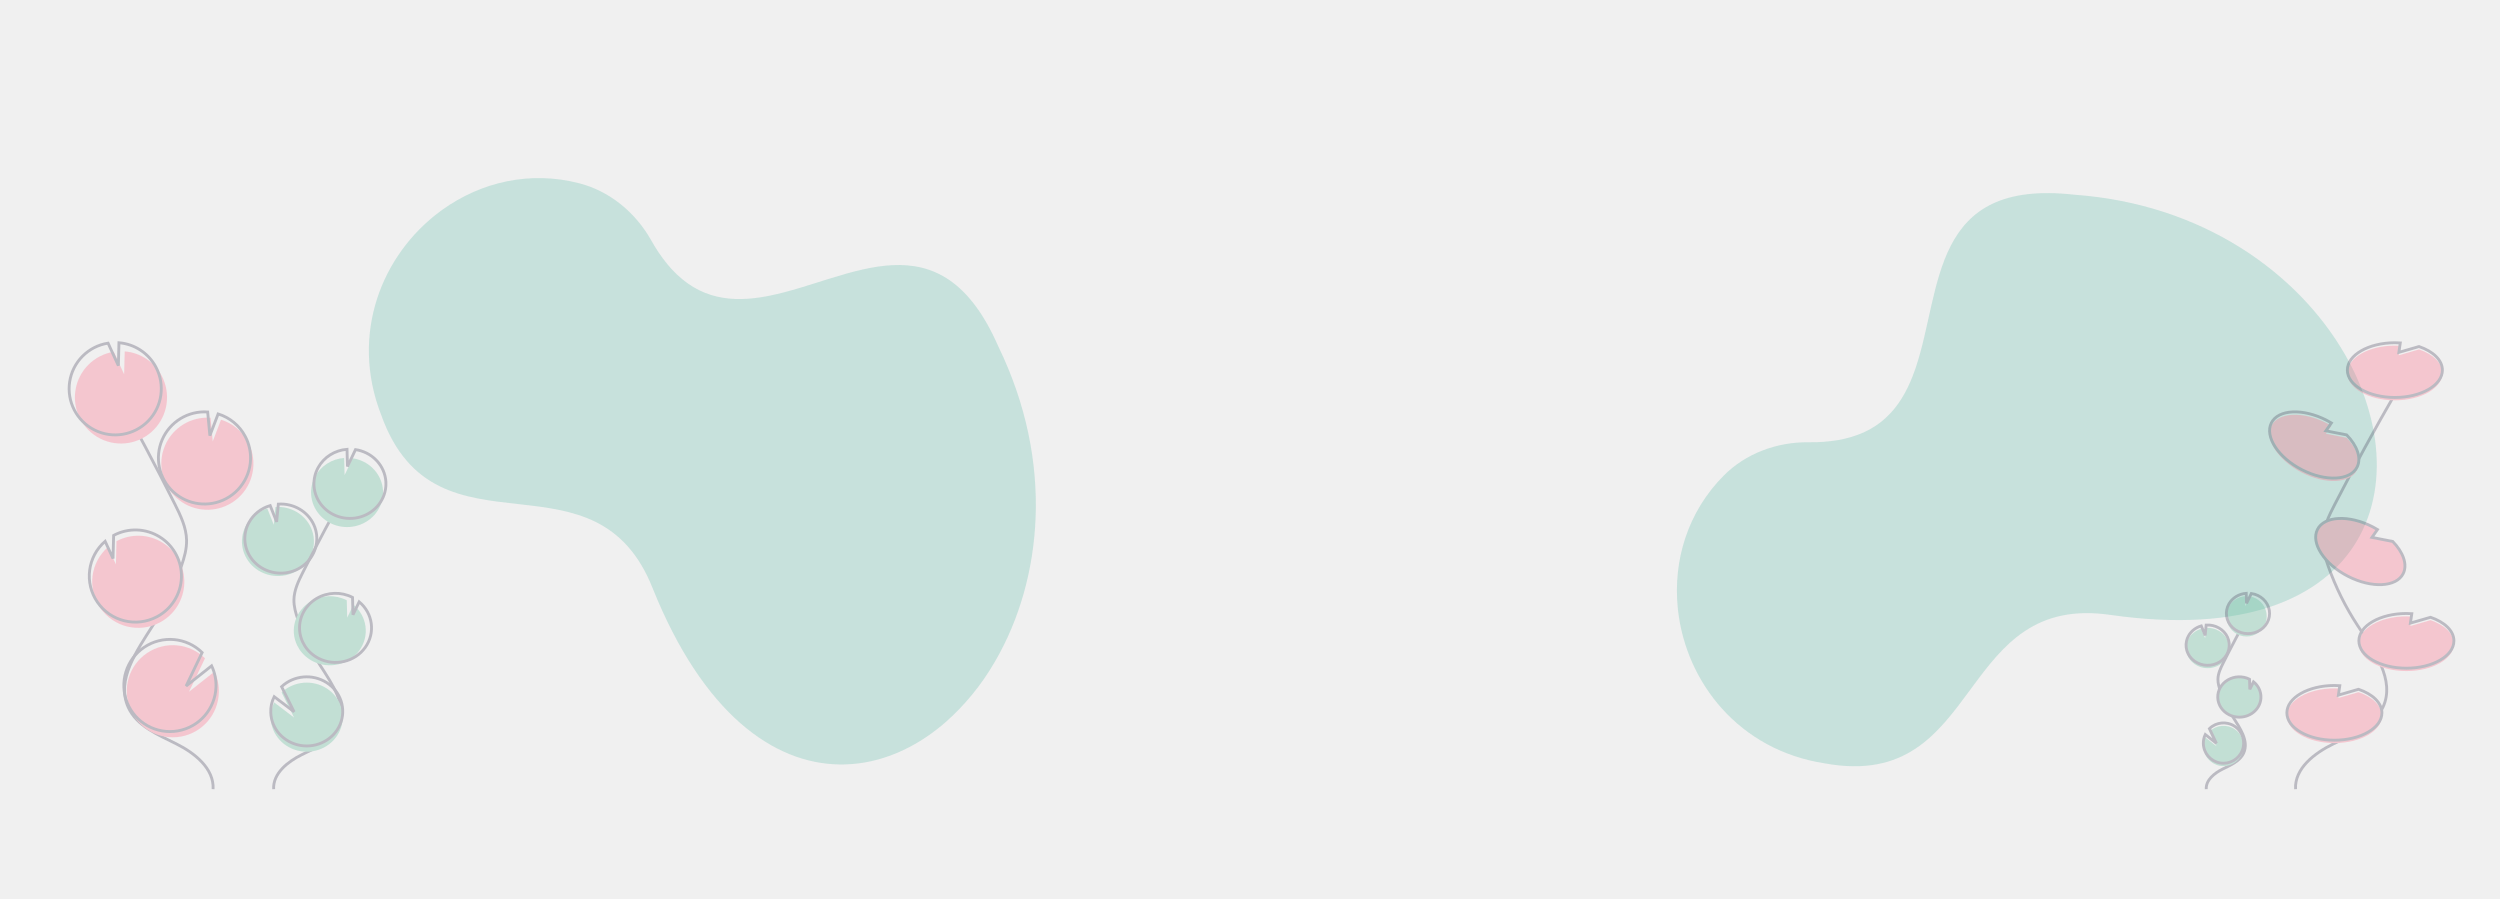
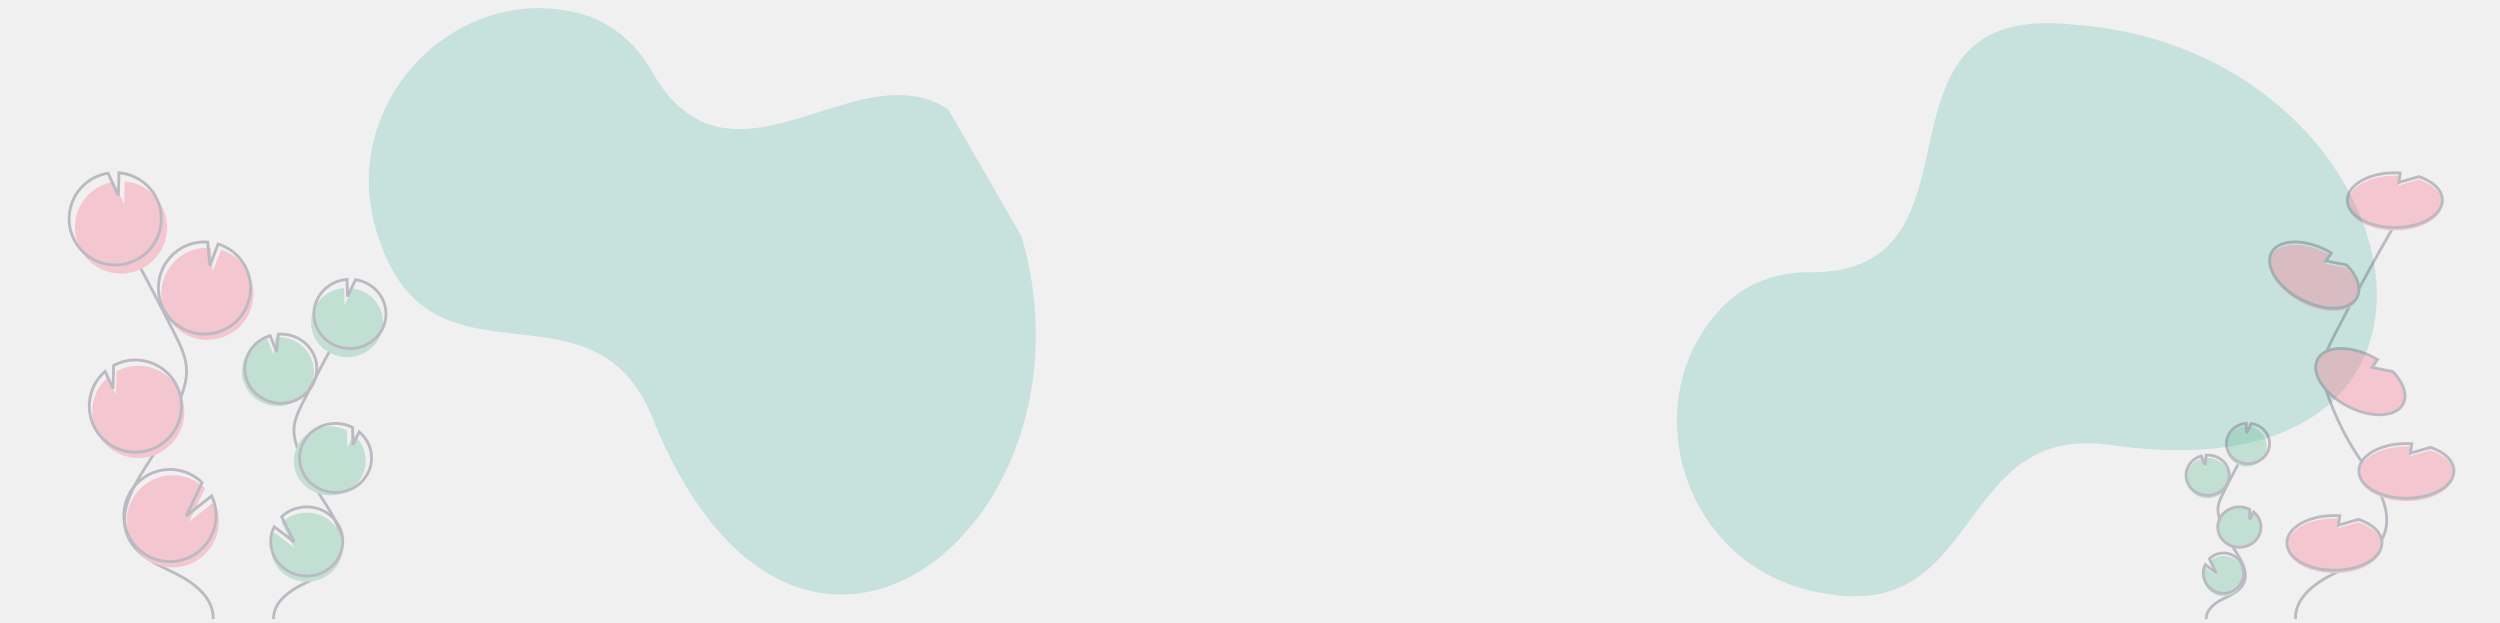
- <svg xmlns="http://www.w3.org/2000/svg" width="868px" height="312px" viewBox="0 0 868 312" version="1.1">
+ <svg xmlns="http://www.w3.org/2000/svg" xmlns:xlink="http://www.w3.org/1999/xlink" width="868px" height="216px" viewBox="0 0 868 216" version="1.1">
+   <defs>
+     <rect id="path-1" x="0" y="0.957" width="868" height="214" rx="24" />
+   </defs>
  <g id="UI" stroke="none" stroke-width="1" fill="none" fill-rule="evenodd">
-     <g id="Team-member-Individual" transform="translate(-507, -122)">
-       <g id="Group-2" transform="translate(507, 122.0432)">
-         <rect id="Rectangle" opacity="0.75" x="0" y="59.957" width="868" height="214" rx="24" />
-         <path d="M819.263,186.103 C818.978,186.637 818.68,187.162 818.373,187.683 C806.591,207.648 779.183,220.047 732.96,213.485 C706.716,209.581 695.539,223.899 684.716,238.564 C684.531,238.817 684.346,239.07 684.158,239.323 C672.824,254.702 661.603,270.123 633.546,264.997 C603.802,260.422 585.446,236.932 582.605,211.853 C582.571,211.548 582.539,211.24 582.511,210.935 C580.915,194.675 585.847,177.839 598.429,165.129 C606.028,157.453 616.826,153.376 627.972,153.504 C631.327,153.565 634.682,153.323 637.992,152.782 C638.722,152.657 639.431,152.519 640.121,152.364 C654.32,149.208 660.863,139.824 664.876,128.374 C664.97,128.102 665.064,127.831 665.155,127.556 C674.37,100.248 670.109,61.919 720.203,67.558 C765.031,70.772 797.928,94.948 814.065,122.842 C814.225,123.122 814.385,123.403 814.542,123.684 C818.977,131.423 822.142,139.789 823.922,148.479 C824.023,148.967 824.114,149.455 824.198,149.943 C826.481,162.897 824.985,175.488 819.263,186.103 Z" id="Path" fill-opacity="0.2" fill="#23A68F" fill-rule="nonzero" />
-         <path d="M368.263,175.103 C367.978,175.637 367.68,176.162 367.373,176.683 C355.591,196.648 328.183,209.047 281.96,202.485 C255.716,198.581 244.539,212.899 233.716,227.564 C233.531,227.817 233.346,228.07 233.158,228.323 C221.824,243.702 210.603,259.123 182.546,253.997 C152.802,249.422 134.446,225.932 131.605,200.853 C131.571,200.548 131.539,200.24 131.511,199.935 C129.915,183.675 134.847,166.839 147.429,154.129 C155.028,146.453 165.826,142.376 176.972,142.504 C180.327,142.565 183.682,142.323 186.992,141.782 C187.722,141.657 188.431,141.519 189.121,141.364 C203.32,138.208 209.863,128.824 213.876,117.374 C213.97,117.102 214.064,116.831 214.155,116.556 C223.37,89.248 219.109,50.919 269.203,56.558 C314.031,59.772 346.928,83.948 363.065,111.842 C363.225,112.122 363.385,112.403 363.542,112.684 C367.977,120.423 371.142,128.789 372.922,137.479 C373.023,137.967 373.114,138.455 373.198,138.943 C375.481,151.897 373.985,164.488 368.263,175.103 Z" id="Path" fill-opacity="0.2" fill="#23A68F" fill-rule="nonzero" transform="translate(252.7205, 155.5) rotate(60) translate(-252.7205, -155.5) " />
-         <g id="Group" opacity="0.3" transform="translate(759, 205.9568)">
-           <path d="M3.977,25.179 C6.788,26.576 10.237,26.163 12.58,24.15 C14.923,22.136 15.648,18.961 14.388,16.231 C13.128,13.5 10.158,11.811 6.981,12.017 L6.626,15.609 L5.282,12.313 C3.389,12.857 1.806,14.079 0.879,15.713 C0.551,16.285 0.311,16.897 0.167,17.531 C-0.535,20.589 1.02,23.71 3.977,25.179 L3.977,25.179 Z" id="Path" fill="#57B894" fill-rule="nonzero" />
-           <path d="M7.007,68 C6.839,64.824 9.825,62.457 12.645,61.044 C15.465,59.631 18.714,58.311 20.014,55.414 C21.883,51.252 18.686,46.737 16.244,42.89 C14.432,40.034 12.962,36.972 11.864,33.767 C11.424,32.481 11.041,31.149 11.068,29.789 C11.107,27.831 11.988,26.003 12.862,24.255 C15.773,18.432 18.819,12.68 22,7" id="Path" stroke="#3F3D56" />
-           <path d="M3.977,24.179 C6.788,25.576 10.237,25.163 12.58,23.15 C14.923,21.136 15.648,17.961 14.388,15.231 C13.128,12.5 10.158,10.811 6.981,11.017 L6.626,14.609 L5.282,11.313 C3.389,11.857 1.806,13.079 0.879,14.713 C0.551,15.285 0.311,15.897 0.167,16.531 C-0.535,19.589 1.02,22.71 3.977,24.179 Z" id="Path" stroke="#3F3D56" />
-           <path d="M14.82,4.696 C15.938,2.586 18.054,1.193 20.431,1 L20.521,4.479 L22.084,1.06 C25.092,1.532 27.45,3.898 27.917,6.913 C28.384,9.927 26.852,12.897 24.128,14.261 C21.404,15.624 18.113,15.067 15.988,12.883 C13.862,10.699 13.39,7.389 14.82,4.696 L14.82,4.696 Z" id="Path" fill="#57B894" fill-rule="nonzero" />
-           <path d="M14.878,3.696 C16.077,1.586 18.343,0.193 20.89,0 L20.987,3.479 L22.661,0.06 C25.884,0.532 28.411,2.898 28.911,5.913 C29.411,8.927 27.77,11.897 24.852,13.261 C21.933,14.624 18.407,14.067 16.13,11.883 C13.853,9.699 13.346,6.389 14.878,3.696 Z" id="Path" stroke="#3F3D56" />
-           <path d="M14.986,42.181 C18.351,43.85 22.522,42.898 24.681,39.966 C26.84,37.035 26.299,33.058 23.424,30.723 L22.138,33.344 L22.041,29.832 C22.035,29.829 22.029,29.826 22.023,29.823 C19.658,28.646 16.8,28.737 14.526,30.062 C12.252,31.387 10.91,33.745 11.005,36.245 C11.1,38.746 12.618,41.009 14.986,42.181 L14.986,42.181 Z" id="Path" fill="#57B894" fill-rule="nonzero" />
-           <path d="M14.982,42.18 C18.348,43.85 22.521,42.898 24.68,39.966 C26.84,37.034 26.299,33.056 23.423,30.721 L22.137,33.342 L22.04,29.83 C22.034,29.826 22.028,29.823 22.022,29.821 C19.656,28.645 16.798,28.738 14.526,30.063 C12.253,31.388 10.911,33.745 11.005,36.245 C11.099,38.744 12.615,41.007 14.982,42.18 L14.982,42.18 Z" id="Path" stroke="#3F3D56" />
-           <path d="M6.004,53.233 C6.115,56.541 8.527,59.319 11.786,59.893 C15.046,60.467 18.262,58.68 19.495,55.609 C20.728,52.537 19.642,49.022 16.891,47.182 C14.141,45.342 10.477,45.68 8.109,47.992 L10.54,53.08 L6.669,50.014 C6.192,51.018 5.965,52.122 6.004,53.233 Z" id="Path" fill="#57B894" fill-rule="nonzero" />
-           <path d="M6.004,52.233 C6.115,55.541 8.527,58.319 11.786,58.893 C15.046,59.467 18.262,57.68 19.495,54.609 C20.728,51.537 19.642,48.022 16.891,46.182 C14.141,44.342 10.477,44.68 8.109,46.992 L10.54,52.08 L6.669,49.014 C6.192,50.018 5.965,51.122 6.004,52.233 Z" id="Path" stroke="#3F3D56" />
+     <g id="Team-member-Individual" transform="translate(-507, -181)">
+       <g id="Path-+-Path-+-Group-+-Group-+-Group-+-Group-Mask" transform="translate(507, 181.0432)">
+         <mask id="mask-2" fill="white">
+           <use xlink:href="#path-1" />
+         </mask>
+         <g id="Mask" opacity="0.75" />
+         <path d="M819.263,127.103 C818.978,127.637 818.68,128.162 818.373,128.683 C806.591,148.648 779.183,161.047 732.96,154.485 C706.716,150.581 695.539,164.899 684.716,179.564 C684.531,179.817 684.346,180.07 684.158,180.323 C672.824,195.702 661.603,211.123 633.546,205.997 C603.802,201.422 585.446,177.932 582.605,152.853 C582.571,152.548 582.539,152.24 582.511,151.935 C580.915,135.675 585.847,118.839 598.429,106.129 C606.028,98.453 616.826,94.376 627.972,94.504 C631.327,94.565 634.682,94.323 637.992,93.782 C638.722,93.657 639.431,93.519 640.121,93.364 C654.32,90.208 660.863,80.824 664.876,69.374 C664.97,69.102 665.064,68.831 665.155,68.556 C674.37,41.248 670.109,2.919 720.203,8.558 C765.031,11.772 797.928,35.948 814.065,63.842 C814.225,64.122 814.385,64.403 814.542,64.684 C818.977,72.423 822.142,80.789 823.922,89.479 C824.023,89.967 824.114,90.455 824.198,90.943 C826.481,103.897 824.985,116.488 819.263,127.103 Z" id="Path" fill-opacity="0.2" fill="#23A68F" fill-rule="nonzero" mask="url(#mask-2)" />
+         <path d="M368.263,116.103 C367.978,116.637 367.68,117.162 367.373,117.683 C355.591,137.648 328.183,150.047 281.96,143.485 C255.716,139.581 244.539,153.899 233.716,168.564 C233.531,168.817 233.346,169.07 233.158,169.323 C221.824,184.702 210.603,200.123 182.546,194.997 C152.802,190.422 134.446,166.932 131.605,141.853 C131.571,141.548 131.539,141.24 131.511,140.935 C129.915,124.675 134.847,107.839 147.429,95.129 C155.028,87.453 165.826,83.376 176.972,83.504 C180.327,83.565 183.682,83.323 186.992,82.782 C187.722,82.657 188.431,82.519 189.121,82.364 C203.32,79.208 209.863,69.824 213.876,58.374 C213.97,58.102 214.064,57.831 214.155,57.556 C223.37,30.248 219.109,-8.081 269.203,-2.442 C314.031,0.772 346.928,24.948 363.065,52.842 C363.225,53.122 363.385,53.403 363.542,53.684 C367.977,61.423 371.142,69.789 372.922,78.479 C373.023,78.967 373.114,79.455 373.198,79.943 C375.481,92.897 373.985,105.488 368.263,116.103 Z" id="Path" fill-opacity="0.2" fill="#23A68F" fill-rule="nonzero" mask="url(#mask-2)" transform="translate(252.7205, 96.5) rotate(60) translate(-252.7205, -96.5) " />
+         <g id="Group" opacity="0.3" mask="url(#mask-2)">
+           <g transform="translate(759, 146.9568)" id="Path">
+             <path d="M3.977,25.179 C6.788,26.576 10.237,26.163 12.58,24.15 C14.923,22.136 15.648,18.961 14.388,16.231 C13.128,13.5 10.158,11.811 6.981,12.017 L6.626,15.609 L5.282,12.313 C3.389,12.857 1.806,14.079 0.879,15.713 C0.551,16.285 0.311,16.897 0.167,17.531 C-0.535,20.589 1.02,23.71 3.977,25.179 L3.977,25.179 Z" stroke="none" fill="#57B894" fill-rule="nonzero" />
+             <path d="M7.007,68 C6.839,64.824 9.825,62.457 12.645,61.044 C15.465,59.631 18.714,58.311 20.014,55.414 C21.883,51.252 18.686,46.737 16.244,42.89 C14.432,40.034 12.962,36.972 11.864,33.767 C11.424,32.481 11.041,31.149 11.068,29.789 C11.107,27.831 11.988,26.003 12.862,24.255 C15.773,18.432 18.819,12.68 22,7" stroke="#3F3D56" stroke-width="1" fill="none" />
+             <path d="M3.977,24.179 C6.788,25.576 10.237,25.163 12.58,23.15 C14.923,21.136 15.648,17.961 14.388,15.231 C13.128,12.5 10.158,10.811 6.981,11.017 L6.626,14.609 L5.282,11.313 C3.389,11.857 1.806,13.079 0.879,14.713 C0.551,15.285 0.311,15.897 0.167,16.531 C-0.535,19.589 1.02,22.71 3.977,24.179 Z" stroke="#3F3D56" stroke-width="1" fill="none" />
+             <path d="M14.82,4.696 C15.938,2.586 18.054,1.193 20.431,1 L20.521,4.479 L22.084,1.06 C25.092,1.532 27.45,3.898 27.917,6.913 C28.384,9.927 26.852,12.897 24.128,14.261 C21.404,15.624 18.113,15.067 15.988,12.883 C13.862,10.699 13.39,7.389 14.82,4.696 L14.82,4.696 Z" stroke="none" fill="#57B894" fill-rule="nonzero" />
+             <path d="M14.878,3.696 C16.077,1.586 18.343,0.193 20.89,0 L20.987,3.479 L22.661,0.06 C25.884,0.532 28.411,2.898 28.911,5.913 C29.411,8.927 27.77,11.897 24.852,13.261 C21.933,14.624 18.407,14.067 16.13,11.883 C13.853,9.699 13.346,6.389 14.878,3.696 Z" stroke="#3F3D56" stroke-width="1" fill="none" />
+             <path d="M14.986,42.181 C18.351,43.85 22.522,42.898 24.681,39.966 C26.84,37.035 26.299,33.058 23.424,30.723 L22.138,33.344 L22.041,29.832 C22.035,29.829 22.029,29.826 22.023,29.823 C19.658,28.646 16.8,28.737 14.526,30.062 C12.252,31.387 10.91,33.745 11.005,36.245 C11.1,38.746 12.618,41.009 14.986,42.181 L14.986,42.181 Z" stroke="none" fill="#57B894" fill-rule="nonzero" />
+             <path d="M14.982,42.18 C18.348,43.85 22.521,42.898 24.68,39.966 C26.84,37.034 26.299,33.056 23.423,30.721 L22.137,33.342 L22.04,29.83 C22.034,29.826 22.028,29.823 22.022,29.821 C19.656,28.645 16.798,28.738 14.526,30.063 C12.253,31.388 10.911,33.745 11.005,36.245 C11.099,38.744 12.615,41.007 14.982,42.18 L14.982,42.18 Z" stroke="#3F3D56" stroke-width="1" fill="none" />
+             <path d="M6.004,53.233 C6.115,56.541 8.527,59.319 11.786,59.893 C15.046,60.467 18.262,58.68 19.495,55.609 C20.728,52.537 19.642,49.022 16.891,47.182 C14.141,45.342 10.477,45.68 8.109,47.992 L10.54,53.08 L6.669,50.014 C6.192,51.018 5.965,52.122 6.004,53.233 Z" stroke="none" fill="#57B894" fill-rule="nonzero" />
+             <path d="M6.004,52.233 C6.115,55.541 8.527,58.319 11.786,58.893 C15.046,59.467 18.262,57.68 19.495,54.609 C20.728,51.537 19.642,48.022 16.891,46.182 C14.141,44.342 10.477,44.68 8.109,46.992 L10.54,52.08 L6.669,49.014 C6.192,50.018 5.965,51.122 6.004,52.233 Z" stroke="#3F3D56" stroke-width="1" fill="none" />
+           </g>
        </g>
-         <g id="Group" opacity="0.3" transform="translate(24, 118.9568)">
-           <path d="M55.516,56.122 C49.519,59.316 42.16,58.373 37.162,53.771 C32.164,49.168 30.618,41.91 33.306,35.67 C35.994,29.429 42.329,25.567 49.107,26.039 L49.864,34.249 L52.732,26.715 C56.769,27.958 60.148,30.753 62.125,34.486 C62.825,35.793 63.336,37.193 63.643,38.643 C65.142,45.631 61.825,52.766 55.516,56.122 Z" id="Path" fill="#FF6584" fill-rule="nonzero" />
-           <path d="M49.985,155 C50.365,147.815 43.596,142.459 37.204,139.263 C30.812,136.066 23.448,133.08 20.501,126.528 C16.265,117.11 23.512,106.898 29.047,98.193 C33.153,91.733 36.486,84.805 38.975,77.554 C39.972,74.646 40.841,71.632 40.779,68.556 C40.69,64.126 38.695,59.991 36.714,56.036 C30.115,42.862 23.21,29.85 16,17" id="Path" stroke="#3F3D56" />
-           <path d="M54.516,54.122 C48.519,57.316 41.16,56.373 36.162,51.771 C31.164,47.168 29.618,39.91 32.306,33.67 C34.994,27.429 41.329,23.567 48.107,24.039 L48.864,32.249 L51.732,24.715 C55.769,25.958 59.148,28.753 61.125,32.486 C61.825,33.793 62.336,35.193 62.643,36.643 C64.142,43.631 60.825,50.766 54.516,54.122 L54.516,54.122 Z" id="Path" stroke="#3F3D56" />
-           <path d="M32.127,11.447 C29.569,6.625 24.735,3.44 19.301,3 L19.094,10.951 L15.523,3.138 C8.648,4.217 3.257,9.625 2.19,16.514 C1.123,23.404 4.624,30.194 10.85,33.31 C17.076,36.426 24.598,35.152 29.456,30.16 C34.314,25.168 35.394,17.603 32.127,11.447 L32.127,11.447 Z" id="Path" fill="#FF6584" fill-rule="nonzero" />
-           <path d="M30.127,8.447 C27.569,3.625 22.735,0.44 17.301,0 L17.094,7.951 L13.523,0.138 C6.648,1.217 1.257,6.625 0.19,13.514 C-0.877,20.404 2.624,27.194 8.85,30.31 C15.076,33.426 22.598,32.152 27.456,27.16 C32.314,22.168 33.394,14.603 30.127,8.447 L30.127,8.447 Z" id="Path" stroke="#3F3D56" />
-           <path d="M31.504,97.127 C24.323,100.944 15.422,98.766 10.815,92.064 C6.208,85.363 7.362,76.271 13.498,70.934 L16.241,76.926 L16.448,68.898 C16.46,68.89 16.473,68.883 16.486,68.877 C21.533,66.19 27.63,66.4 32.479,69.43 C37.328,72.459 40.191,77.846 39.99,83.56 C39.789,89.274 36.554,94.446 31.504,97.127 L31.504,97.127 Z" id="Path" fill="#FF6584" fill-rule="nonzero" />
-           <path d="M30.505,95.127 C23.325,98.944 14.422,96.766 9.815,90.064 C5.208,83.362 6.362,74.27 12.498,68.933 L15.242,74.925 L15.449,66.896 C15.461,66.888 15.474,66.881 15.487,66.875 C20.534,64.189 26.63,64.401 31.479,67.43 C36.327,70.459 39.191,75.846 38.99,81.56 C38.789,87.273 35.555,92.445 30.505,95.127 L30.505,95.127 Z" id="Path" stroke="#3F3D56" />
-           <path d="M51.99,121.533 C51.738,129.094 46.225,135.444 38.774,136.756 C31.324,138.068 23.974,133.982 21.154,126.962 C18.335,119.942 20.818,111.907 27.105,107.701 C33.393,103.495 41.767,104.268 47.179,109.554 L41.622,121.182 L50.472,114.175 C51.56,116.471 52.081,118.994 51.99,121.533 Z" id="Path" fill="#FF6584" fill-rule="nonzero" />
-           <path d="M50.99,119.533 C50.738,127.094 45.225,133.444 37.774,134.756 C30.324,136.068 22.974,131.982 20.154,124.962 C17.335,117.942 19.818,109.907 26.105,105.701 C32.393,101.495 40.767,102.268 46.179,107.554 L40.622,119.182 L49.472,112.175 C50.56,114.471 51.081,116.994 50.99,119.533 L50.99,119.533 Z" id="Path" stroke="#3F3D56" />
+         <g id="Group" opacity="0.3" mask="url(#mask-2)">
+           <g transform="translate(24, 59.95676)" id="Path">
+             <path d="M55.516,56.122 C49.519,59.316 42.16,58.373 37.162,53.771 C32.164,49.168 30.618,41.91 33.306,35.67 C35.994,29.429 42.329,25.567 49.107,26.039 L49.864,34.249 L52.732,26.715 C56.769,27.958 60.148,30.753 62.125,34.486 C62.825,35.793 63.336,37.193 63.643,38.643 C65.142,45.631 61.825,52.766 55.516,56.122 Z" stroke="none" fill="#FF6584" fill-rule="nonzero" />
+             <path d="M49.985,155 C50.365,147.815 43.596,142.459 37.204,139.263 C30.812,136.066 23.448,133.08 20.501,126.528 C16.265,117.11 23.512,106.898 29.047,98.193 C33.153,91.733 36.486,84.805 38.975,77.554 C39.972,74.646 40.841,71.632 40.779,68.556 C40.69,64.126 38.695,59.991 36.714,56.036 C30.115,42.862 23.21,29.85 16,17" stroke="#3F3D56" stroke-width="1" fill="none" />
+             <path d="M54.516,54.122 C48.519,57.316 41.16,56.373 36.162,51.771 C31.164,47.168 29.618,39.91 32.306,33.67 C34.994,27.429 41.329,23.567 48.107,24.039 L48.864,32.249 L51.732,24.715 C55.769,25.958 59.148,28.753 61.125,32.486 C61.825,33.793 62.336,35.193 62.643,36.643 C64.142,43.631 60.825,50.766 54.516,54.122 L54.516,54.122 Z" stroke="#3F3D56" stroke-width="1" fill="none" />
+             <path d="M32.127,11.447 C29.569,6.625 24.735,3.44 19.301,3 L19.094,10.951 L15.523,3.138 C8.648,4.217 3.257,9.625 2.19,16.514 C1.123,23.404 4.624,30.194 10.85,33.31 C17.076,36.426 24.598,35.152 29.456,30.16 C34.314,25.168 35.394,17.603 32.127,11.447 L32.127,11.447 Z" stroke="none" fill="#FF6584" fill-rule="nonzero" />
+             <path d="M30.127,8.447 C27.569,3.625 22.735,0.44 17.301,0 L17.094,7.951 L13.523,0.138 C6.648,1.217 1.257,6.625 0.19,13.514 C-0.877,20.404 2.624,27.194 8.85,30.31 C15.076,33.426 22.598,32.152 27.456,27.16 C32.314,22.168 33.394,14.603 30.127,8.447 L30.127,8.447 Z" stroke="#3F3D56" stroke-width="1" fill="none" />
+             <path d="M31.504,97.127 C24.323,100.944 15.422,98.766 10.815,92.064 C6.208,85.363 7.362,76.271 13.498,70.934 L16.241,76.926 L16.448,68.898 C16.46,68.89 16.473,68.883 16.486,68.877 C21.533,66.19 27.63,66.4 32.479,69.43 C37.328,72.459 40.191,77.846 39.99,83.56 C39.789,89.274 36.554,94.446 31.504,97.127 L31.504,97.127 Z" stroke="none" fill="#FF6584" fill-rule="nonzero" />
+             <path d="M30.505,95.127 C23.325,98.944 14.422,96.766 9.815,90.064 C5.208,83.362 6.362,74.27 12.498,68.933 L15.242,74.925 L15.449,66.896 C15.461,66.888 15.474,66.881 15.487,66.875 C20.534,64.189 26.63,64.401 31.479,67.43 C36.327,70.459 39.191,75.846 38.99,81.56 C38.789,87.273 35.555,92.445 30.505,95.127 L30.505,95.127 Z" stroke="#3F3D56" stroke-width="1" fill="none" />
+             <path d="M51.99,121.533 C51.738,129.094 46.225,135.444 38.774,136.756 C31.324,138.068 23.974,133.982 21.154,126.962 C18.335,119.942 20.818,111.907 27.105,107.701 C33.393,103.495 41.767,104.268 47.179,109.554 L41.622,121.182 L50.472,114.175 C51.56,116.471 52.081,118.994 51.99,121.533 Z" stroke="none" fill="#FF6584" fill-rule="nonzero" />
+             <path d="M50.99,119.533 C50.738,127.094 45.225,133.444 37.774,134.756 C30.324,136.068 22.974,131.982 20.154,124.962 C17.335,117.942 19.818,109.907 26.105,105.701 C32.393,101.495 40.767,102.268 46.179,107.554 L40.622,119.182 L49.472,112.175 C50.56,114.471 51.081,116.994 50.99,119.533 L50.99,119.533 Z" stroke="#3F3D56" stroke-width="1" fill="none" />
+           </g>
        </g>
-         <g id="Group" opacity="0.3" transform="translate(84, 155.9568)">
-           <path d="M6.628,42.592 C11.313,44.987 17.062,44.28 20.967,40.828 C24.872,37.376 26.08,31.933 23.98,27.252 C21.88,22.572 16.93,19.676 11.635,20.029 L11.044,26.187 L8.803,20.536 C5.649,21.468 3.01,23.565 1.465,26.365 C0.918,27.345 0.519,28.394 0.279,29.482 C-0.892,34.723 1.7,40.075 6.628,42.592 L6.628,42.592 Z" id="Path" fill="#57B894" fill-rule="nonzero" />
-           <path d="M11.012,118 C10.721,112.533 15.897,108.458 20.785,106.026 C25.673,103.594 31.304,101.322 33.558,96.336 C36.798,89.171 31.255,81.4 27.023,74.777 C23.883,69.862 21.334,64.591 19.431,59.074 C18.668,56.861 18.004,54.568 18.051,52.227 C18.119,48.857 19.645,45.71 21.16,42.701 C26.206,32.678 31.486,22.777 37,13" id="Path" stroke="#3F3D56" />
-           <path d="M7.628,41.592 C12.313,43.987 18.062,43.28 21.967,39.828 C25.872,36.376 27.08,30.933 24.98,26.252 C22.88,21.572 17.93,18.676 12.635,19.029 L12.044,25.187 L9.803,19.536 C6.649,20.468 4.01,22.565 2.465,25.365 C1.918,26.345 1.519,27.394 1.279,28.482 C0.108,33.723 2.7,39.075 7.628,41.592 L7.628,41.592 Z" id="Path" stroke="#3F3D56" />
-           <path d="M25.463,9.335 C27.461,5.719 31.239,3.33 35.483,3 L35.645,8.963 L38.435,3.103 C43.807,3.913 48.018,7.969 48.852,13.136 C49.685,18.303 46.95,23.395 42.086,25.732 C37.222,28.069 31.345,27.114 27.55,23.37 C23.754,19.626 22.911,13.952 25.463,9.335 L25.463,9.335 Z" id="Path" fill="#57B894" fill-rule="nonzero" />
-           <path d="M26.463,6.335 C28.461,2.719 32.239,0.33 36.483,0 L36.645,5.963 L39.435,0.103 C44.807,0.913 49.018,4.969 49.852,10.136 C50.685,15.303 47.95,20.395 43.086,22.732 C38.222,25.069 32.345,24.114 28.55,20.37 C24.754,16.626 23.911,10.952 26.463,6.335 L26.463,6.335 Z" id="Path" stroke="#3F3D56" />
-           <path d="M24.633,73.595 C30.244,76.458 37.2,74.824 40.8,69.797 C44.4,64.771 43.498,57.951 38.704,53.947 L36.56,58.442 L36.398,52.42 C36.388,52.414 36.378,52.409 36.368,52.404 C32.425,50.392 27.663,50.552 23.875,52.824 C20.088,55.096 17.851,59.135 18.008,63.419 C18.164,67.703 20.689,71.582 24.633,73.595 L24.633,73.595 Z" id="Path" fill="#57B894" fill-rule="nonzero" />
-           <path d="M26.633,72.595 C32.244,75.458 39.2,73.824 42.8,68.797 C46.4,63.771 45.498,56.951 40.704,52.947 L38.56,57.442 L38.398,51.42 C38.388,51.414 38.378,51.409 38.368,51.404 C34.425,49.392 29.663,49.552 25.875,51.824 C22.088,54.096 19.851,58.135 20.008,62.419 C20.164,66.703 22.689,70.582 26.633,72.595 L26.633,72.595 Z" id="Path" stroke="#3F3D56" />
-           <path d="M10.008,93.4 C10.205,99.07 14.512,103.833 20.332,104.817 C26.153,105.801 31.896,102.737 34.098,97.472 C36.301,92.207 34.361,86.18 29.449,83.026 C24.537,79.871 17.994,80.451 13.766,84.415 L18.108,93.137 L11.194,87.881 C10.344,89.603 9.937,91.496 10.008,93.4 L10.008,93.4 Z" id="Path" fill="#57B894" fill-rule="nonzero" />
-           <path d="M10.008,91.4 C10.205,97.07 14.512,101.833 20.332,102.817 C26.153,103.801 31.896,100.737 34.098,95.472 C36.301,90.207 34.361,84.18 29.449,81.026 C24.537,77.871 17.994,78.451 13.766,82.415 L18.108,91.137 L11.194,85.881 C10.344,87.603 9.937,89.496 10.008,91.4 L10.008,91.4 Z" id="Path" stroke="#3F3D56" />
+         <g id="Group" opacity="0.3" mask="url(#mask-2)">
+           <g transform="translate(84, 96.95677)" id="Path">
+             <path d="M6.628,42.592 C11.313,44.987 17.062,44.28 20.967,40.828 C24.872,37.376 26.08,31.933 23.98,27.252 C21.88,22.572 16.93,19.676 11.635,20.029 L11.044,26.187 L8.803,20.536 C5.649,21.468 3.01,23.565 1.465,26.365 C0.918,27.345 0.519,28.394 0.279,29.482 C-0.892,34.723 1.7,40.075 6.628,42.592 L6.628,42.592 Z" stroke="none" fill="#57B894" fill-rule="nonzero" />
+             <path d="M11.012,118 C10.721,112.533 15.897,108.458 20.785,106.026 C25.673,103.594 31.304,101.322 33.558,96.336 C36.798,89.171 31.255,81.4 27.023,74.777 C23.883,69.862 21.334,64.591 19.431,59.074 C18.668,56.861 18.004,54.568 18.051,52.227 C18.119,48.857 19.645,45.71 21.16,42.701 C26.206,32.678 31.486,22.777 37,13" stroke="#3F3D56" stroke-width="1" fill="none" />
+             <path d="M7.628,41.592 C12.313,43.987 18.062,43.28 21.967,39.828 C25.872,36.376 27.08,30.933 24.98,26.252 C22.88,21.572 17.93,18.676 12.635,19.029 L12.044,25.187 L9.803,19.536 C6.649,20.468 4.01,22.565 2.465,25.365 C1.918,26.345 1.519,27.394 1.279,28.482 C0.108,33.723 2.7,39.075 7.628,41.592 L7.628,41.592 Z" stroke="#3F3D56" stroke-width="1" fill="none" />
+             <path d="M25.463,9.335 C27.461,5.719 31.239,3.33 35.483,3 L35.645,8.963 L38.435,3.103 C43.807,3.913 48.018,7.969 48.852,13.136 C49.685,18.303 46.95,23.395 42.086,25.732 C37.222,28.069 31.345,27.114 27.55,23.37 C23.754,19.626 22.911,13.952 25.463,9.335 L25.463,9.335 Z" stroke="none" fill="#57B894" fill-rule="nonzero" />
+             <path d="M26.463,6.335 C28.461,2.719 32.239,0.33 36.483,0 L36.645,5.963 L39.435,0.103 C44.807,0.913 49.018,4.969 49.852,10.136 C50.685,15.303 47.95,20.395 43.086,22.732 C38.222,25.069 32.345,24.114 28.55,20.37 C24.754,16.626 23.911,10.952 26.463,6.335 L26.463,6.335 Z" stroke="#3F3D56" stroke-width="1" fill="none" />
+             <path d="M24.633,73.595 C30.244,76.458 37.2,74.824 40.8,69.797 C44.4,64.771 43.498,57.951 38.704,53.947 L36.56,58.442 L36.398,52.42 C36.388,52.414 36.378,52.409 36.368,52.404 C32.425,50.392 27.663,50.552 23.875,52.824 C20.088,55.096 17.851,59.135 18.008,63.419 C18.164,67.703 20.689,71.582 24.633,73.595 L24.633,73.595 Z" stroke="none" fill="#57B894" fill-rule="nonzero" />
+             <path d="M26.633,72.595 C32.244,75.458 39.2,73.824 42.8,68.797 C46.4,63.771 45.498,56.951 40.704,52.947 L38.56,57.442 L38.398,51.42 C38.388,51.414 38.378,51.409 38.368,51.404 C34.425,49.392 29.663,49.552 25.875,51.824 C22.088,54.096 19.851,58.135 20.008,62.419 C20.164,66.703 22.689,70.582 26.633,72.595 L26.633,72.595 Z" stroke="#3F3D56" stroke-width="1" fill="none" />
+             <path d="M10.008,93.4 C10.205,99.07 14.512,103.833 20.332,104.817 C26.153,105.801 31.896,102.737 34.098,97.472 C36.301,92.207 34.361,86.18 29.449,83.026 C24.537,79.871 17.994,80.451 13.766,84.415 L18.108,93.137 L11.194,87.881 C10.344,89.603 9.937,91.496 10.008,93.4 L10.008,93.4 Z" stroke="none" fill="#57B894" fill-rule="nonzero" />
+             <path d="M10.008,91.4 C10.205,97.07 14.512,101.833 20.332,102.817 C26.153,103.801 31.896,100.737 34.098,95.472 C36.301,90.207 34.361,84.18 29.449,81.026 C24.537,77.871 17.994,78.451 13.766,82.415 L18.108,91.137 L11.194,85.881 C10.344,87.603 9.937,89.496 10.008,91.4 L10.008,91.4 Z" stroke="#3F3D56" stroke-width="1" fill="none" />
+           </g>
        </g>
-         <g id="Group" opacity="0.3" transform="translate(788, 118.9568)">
-           <path d="M9.016,155 C8.625,147.815 15.592,142.459 22.172,139.263 C28.752,136.066 36.332,133.08 39.367,126.528 C43.728,117.111 36.267,106.898 30.569,98.193 C26.342,91.733 22.912,84.805 20.35,77.554 C19.323,74.646 18.428,71.632 18.492,68.556 C18.584,64.126 20.638,59.991 22.677,56.036 C29.47,42.862 36.578,29.85 44,17" id="Path" stroke="#3F3D56" />
-           <path d="M51.884,2.318 L44.889,4.343 L45.375,1.063 C44.759,1.023 44.134,1 43.5,1 C34.387,1 27,5.253 27,10.5 C27,15.747 34.387,20 43.5,20 C52.613,20 60,15.747 60,10.5 C60,7.016 56.741,3.972 51.884,2.318 Z" id="Path" fill="#FF6584" fill-rule="nonzero" />
-           <path d="M51.884,1.318 L44.889,3.343 L45.375,0.063 C44.759,0.023 44.134,0 43.5,0 C34.387,0 27,4.253 27,9.5 C27,14.747 34.387,19 43.5,19 C52.613,19 60,14.747 60,9.5 C60,6.016 56.741,2.972 51.884,1.318 Z" id="Path" stroke="#3F3D56" />
-           <path d="M30.884,121.318 L23.889,123.343 L24.375,120.063 C23.759,120.023 23.134,120 22.5,120 C13.387,120 6,124.253 6,129.5 C6,134.747 13.387,139 22.5,139 C31.613,139 39,134.747 39,129.5 C39,126.016 35.741,122.972 30.884,121.318 Z" id="Path" fill="#FF6584" fill-rule="nonzero" />
-           <path d="M30.884,120.318 L23.889,122.343 L24.375,119.063 C23.759,119.023 23.134,119 22.5,119 C13.387,119 6,123.253 6,128.5 C6,133.747 13.387,138 22.5,138 C31.613,138 39,133.747 39,128.5 C39,125.016 35.741,121.972 30.884,120.318 Z" id="Path" stroke="#3F3D56" />
-           <path d="M55.884,96.318 L48.889,98.343 L49.375,95.063 C48.759,95.023 48.134,95 47.5,95 C38.387,95 31,99.253 31,104.5 C31,109.747 38.387,114 47.5,114 C56.613,114 64,109.747 64,104.5 C64,101.016 60.741,97.972 55.884,96.318 Z" id="Path" fill="#FF6584" fill-rule="nonzero" />
-           <path d="M55.884,95.318 L48.889,97.343 L49.375,94.063 C48.759,94.023 48.134,94 47.5,94 C38.387,94 31,98.253 31,103.5 C31,108.747 38.387,113 47.5,113 C56.613,113 64,108.747 64,103.5 C64,100.016 60.741,96.972 55.884,95.318 Z" id="Path" stroke="#3F3D56" />
-           <path d="M26.763,33.001 L19.536,31.583 L21.457,28.846 C20.919,28.524 20.366,28.214 19.793,27.919 C11.57,23.691 2.981,24.105 0.61,28.844 C-1.76,33.582 2.984,40.852 11.207,45.081 C19.431,49.309 28.019,48.895 30.39,44.157 C31.964,41.01 30.399,36.748 26.763,33.001 Z" id="Path" fill="#FF6584" fill-rule="nonzero" />
-           <path d="M26.763,32.001 L19.536,30.583 L21.457,27.846 C20.919,27.524 20.366,27.214 19.793,26.919 C11.57,22.691 2.981,23.105 0.61,27.843 C-1.76,32.582 2.984,39.852 11.207,44.081 C19.431,48.309 28.019,47.895 30.39,43.156 C31.964,40.01 30.399,35.748 26.763,32.001 Z" id="Path" stroke="#3F3D56" />
-           <path d="M42.763,69.001 L35.536,67.583 L37.457,64.846 C36.919,64.524 36.366,64.214 35.793,63.919 C27.57,59.691 18.981,60.105 16.61,64.844 C14.24,69.582 18.984,76.852 27.207,81.081 C35.431,85.309 44.019,84.895 46.39,80.157 C47.964,77.01 46.399,72.748 42.763,69.001 Z" id="Path" fill="#FF6584" fill-rule="nonzero" />
-           <path d="M42.763,69.001 L35.536,67.583 L37.457,64.846 C36.919,64.524 36.366,64.214 35.793,63.919 C27.57,59.691 18.981,60.105 16.61,64.843 C14.24,69.582 18.984,76.852 27.207,81.081 C35.431,85.309 44.019,84.895 46.39,80.156 C47.964,77.01 46.399,72.748 42.763,69.001 Z" id="Path" stroke="#3F3D56" />
+         <g id="Group" opacity="0.3" mask="url(#mask-2)">
+           <g transform="translate(788, 59.95676)" id="Path">
+             <path d="M9.016,155 C8.625,147.815 15.592,142.459 22.172,139.263 C28.752,136.066 36.332,133.08 39.367,126.528 C43.728,117.111 36.267,106.898 30.569,98.193 C26.342,91.733 22.912,84.805 20.35,77.554 C19.323,74.646 18.428,71.632 18.492,68.556 C18.584,64.126 20.638,59.991 22.677,56.036 C29.47,42.862 36.578,29.85 44,17" stroke="#3F3D56" stroke-width="1" fill="none" />
+             <path d="M51.884,2.318 L44.889,4.343 L45.375,1.063 C44.759,1.023 44.134,1 43.5,1 C34.387,1 27,5.253 27,10.5 C27,15.747 34.387,20 43.5,20 C52.613,20 60,15.747 60,10.5 C60,7.016 56.741,3.972 51.884,2.318 Z" stroke="none" fill="#FF6584" fill-rule="nonzero" />
+             <path d="M51.884,1.318 L44.889,3.343 L45.375,0.063 C44.759,0.023 44.134,0 43.5,0 C34.387,0 27,4.253 27,9.5 C27,14.747 34.387,19 43.5,19 C52.613,19 60,14.747 60,9.5 C60,6.016 56.741,2.972 51.884,1.318 Z" stroke="#3F3D56" stroke-width="1" fill="none" />
+             <path d="M30.884,121.318 L23.889,123.343 L24.375,120.063 C23.759,120.023 23.134,120 22.5,120 C13.387,120 6,124.253 6,129.5 C6,134.747 13.387,139 22.5,139 C31.613,139 39,134.747 39,129.5 C39,126.016 35.741,122.972 30.884,121.318 Z" stroke="none" fill="#FF6584" fill-rule="nonzero" />
+             <path d="M30.884,120.318 L23.889,122.343 L24.375,119.063 C23.759,119.023 23.134,119 22.5,119 C13.387,119 6,123.253 6,128.5 C6,133.747 13.387,138 22.5,138 C31.613,138 39,133.747 39,128.5 C39,125.016 35.741,121.972 30.884,120.318 Z" stroke="#3F3D56" stroke-width="1" fill="none" />
+             <path d="M55.884,96.318 L48.889,98.343 L49.375,95.063 C48.759,95.023 48.134,95 47.5,95 C38.387,95 31,99.253 31,104.5 C31,109.747 38.387,114 47.5,114 C56.613,114 64,109.747 64,104.5 C64,101.016 60.741,97.972 55.884,96.318 Z" stroke="none" fill="#FF6584" fill-rule="nonzero" />
+             <path d="M55.884,95.318 L48.889,97.343 L49.375,94.063 C48.759,94.023 48.134,94 47.5,94 C38.387,94 31,98.253 31,103.5 C31,108.747 38.387,113 47.5,113 C56.613,113 64,108.747 64,103.5 C64,100.016 60.741,96.972 55.884,95.318 Z" stroke="#3F3D56" stroke-width="1" fill="none" />
+             <path d="M26.763,33.001 L19.536,31.583 L21.457,28.846 C20.919,28.524 20.366,28.214 19.793,27.919 C11.57,23.691 2.981,24.105 0.61,28.844 C-1.76,33.582 2.984,40.852 11.207,45.081 C19.431,49.309 28.019,48.895 30.39,44.157 C31.964,41.01 30.399,36.748 26.763,33.001 Z" stroke="none" fill="#FF6584" fill-rule="nonzero" />
+             <path d="M26.763,32.001 L19.536,30.583 L21.457,27.846 C20.919,27.524 20.366,27.214 19.793,26.919 C11.57,22.691 2.981,23.105 0.61,27.843 C-1.76,32.582 2.984,39.852 11.207,44.081 C19.431,48.309 28.019,47.895 30.39,43.156 C31.964,40.01 30.399,35.748 26.763,32.001 Z" stroke="#3F3D56" stroke-width="1" fill="none" />
+             <path d="M42.763,69.001 L35.536,67.583 L37.457,64.846 C36.919,64.524 36.366,64.214 35.793,63.919 C27.57,59.691 18.981,60.105 16.61,64.844 C14.24,69.582 18.984,76.852 27.207,81.081 C35.431,85.309 44.019,84.895 46.39,80.157 C47.964,77.01 46.399,72.748 42.763,69.001 Z" stroke="none" fill="#FF6584" fill-rule="nonzero" />
+             <path d="M42.763,69.001 L35.536,67.583 L37.457,64.846 C36.919,64.524 36.366,64.214 35.793,63.919 C27.57,59.691 18.981,60.105 16.61,64.843 C14.24,69.582 18.984,76.852 27.207,81.081 C35.431,85.309 44.019,84.895 46.39,80.156 C47.964,77.01 46.399,72.748 42.763,69.001 Z" stroke="#3F3D56" stroke-width="1" fill="none" />
+           </g>
        </g>
      </g>
    </g>
  </g>
</svg>
